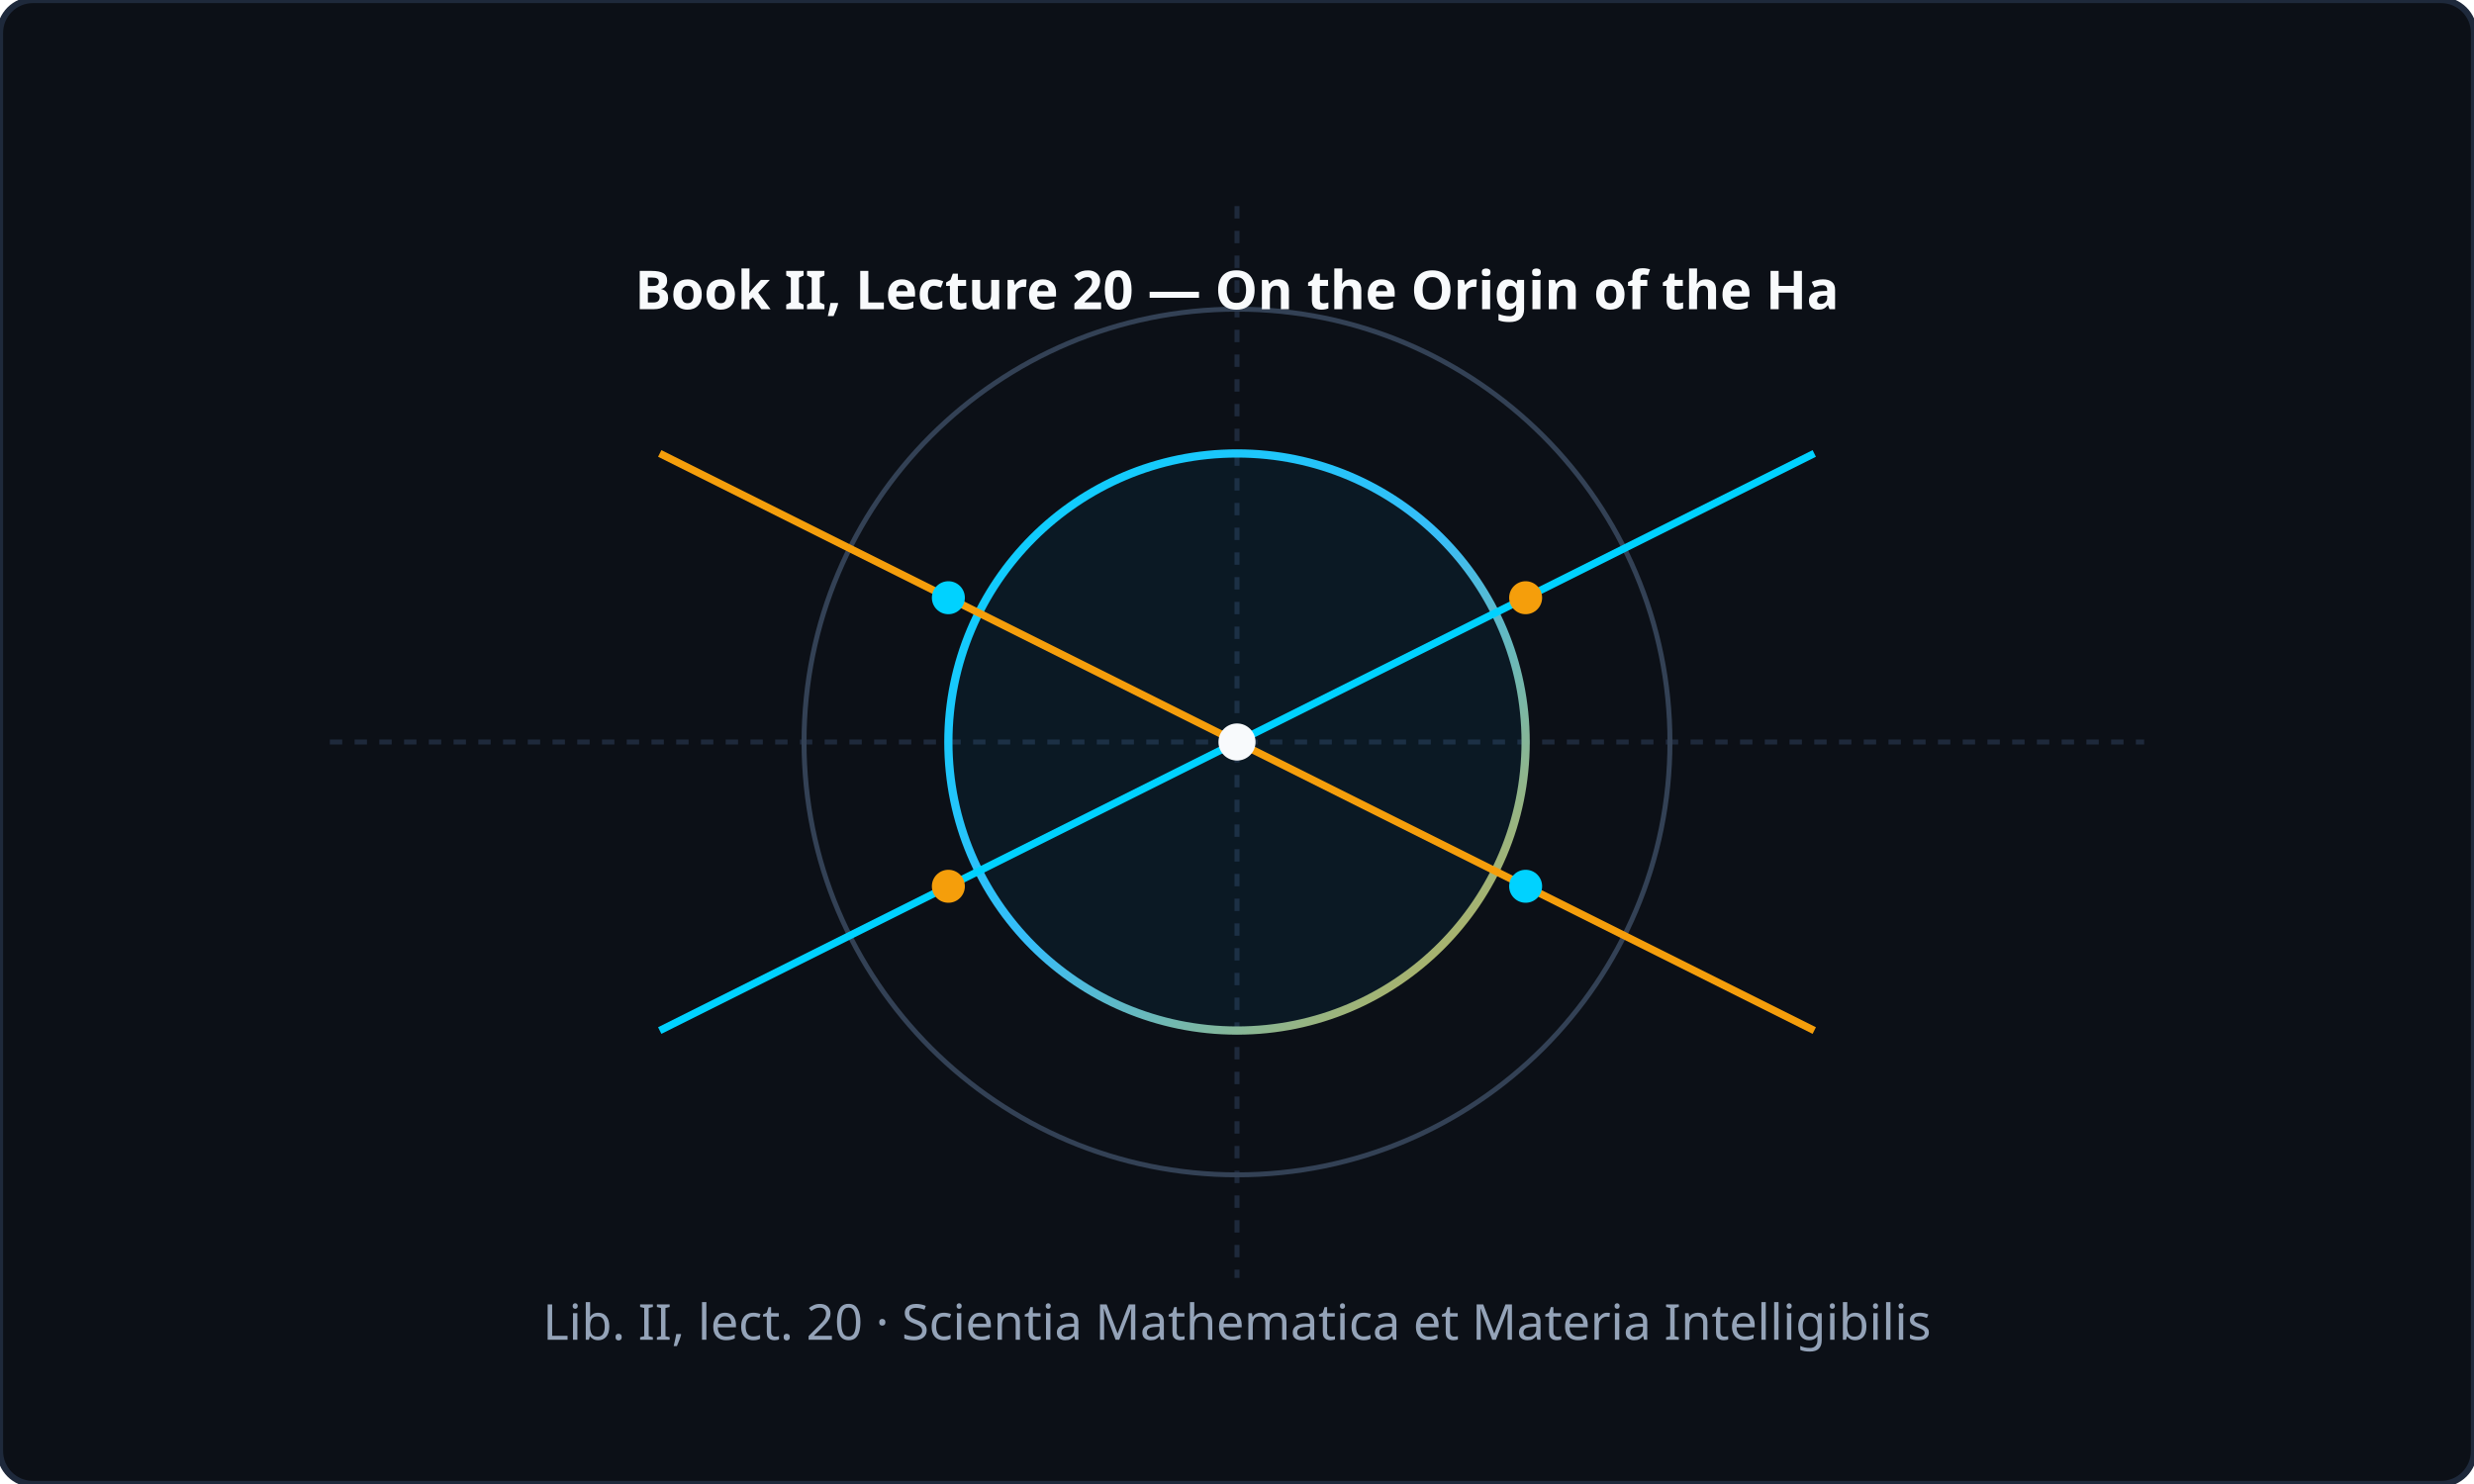
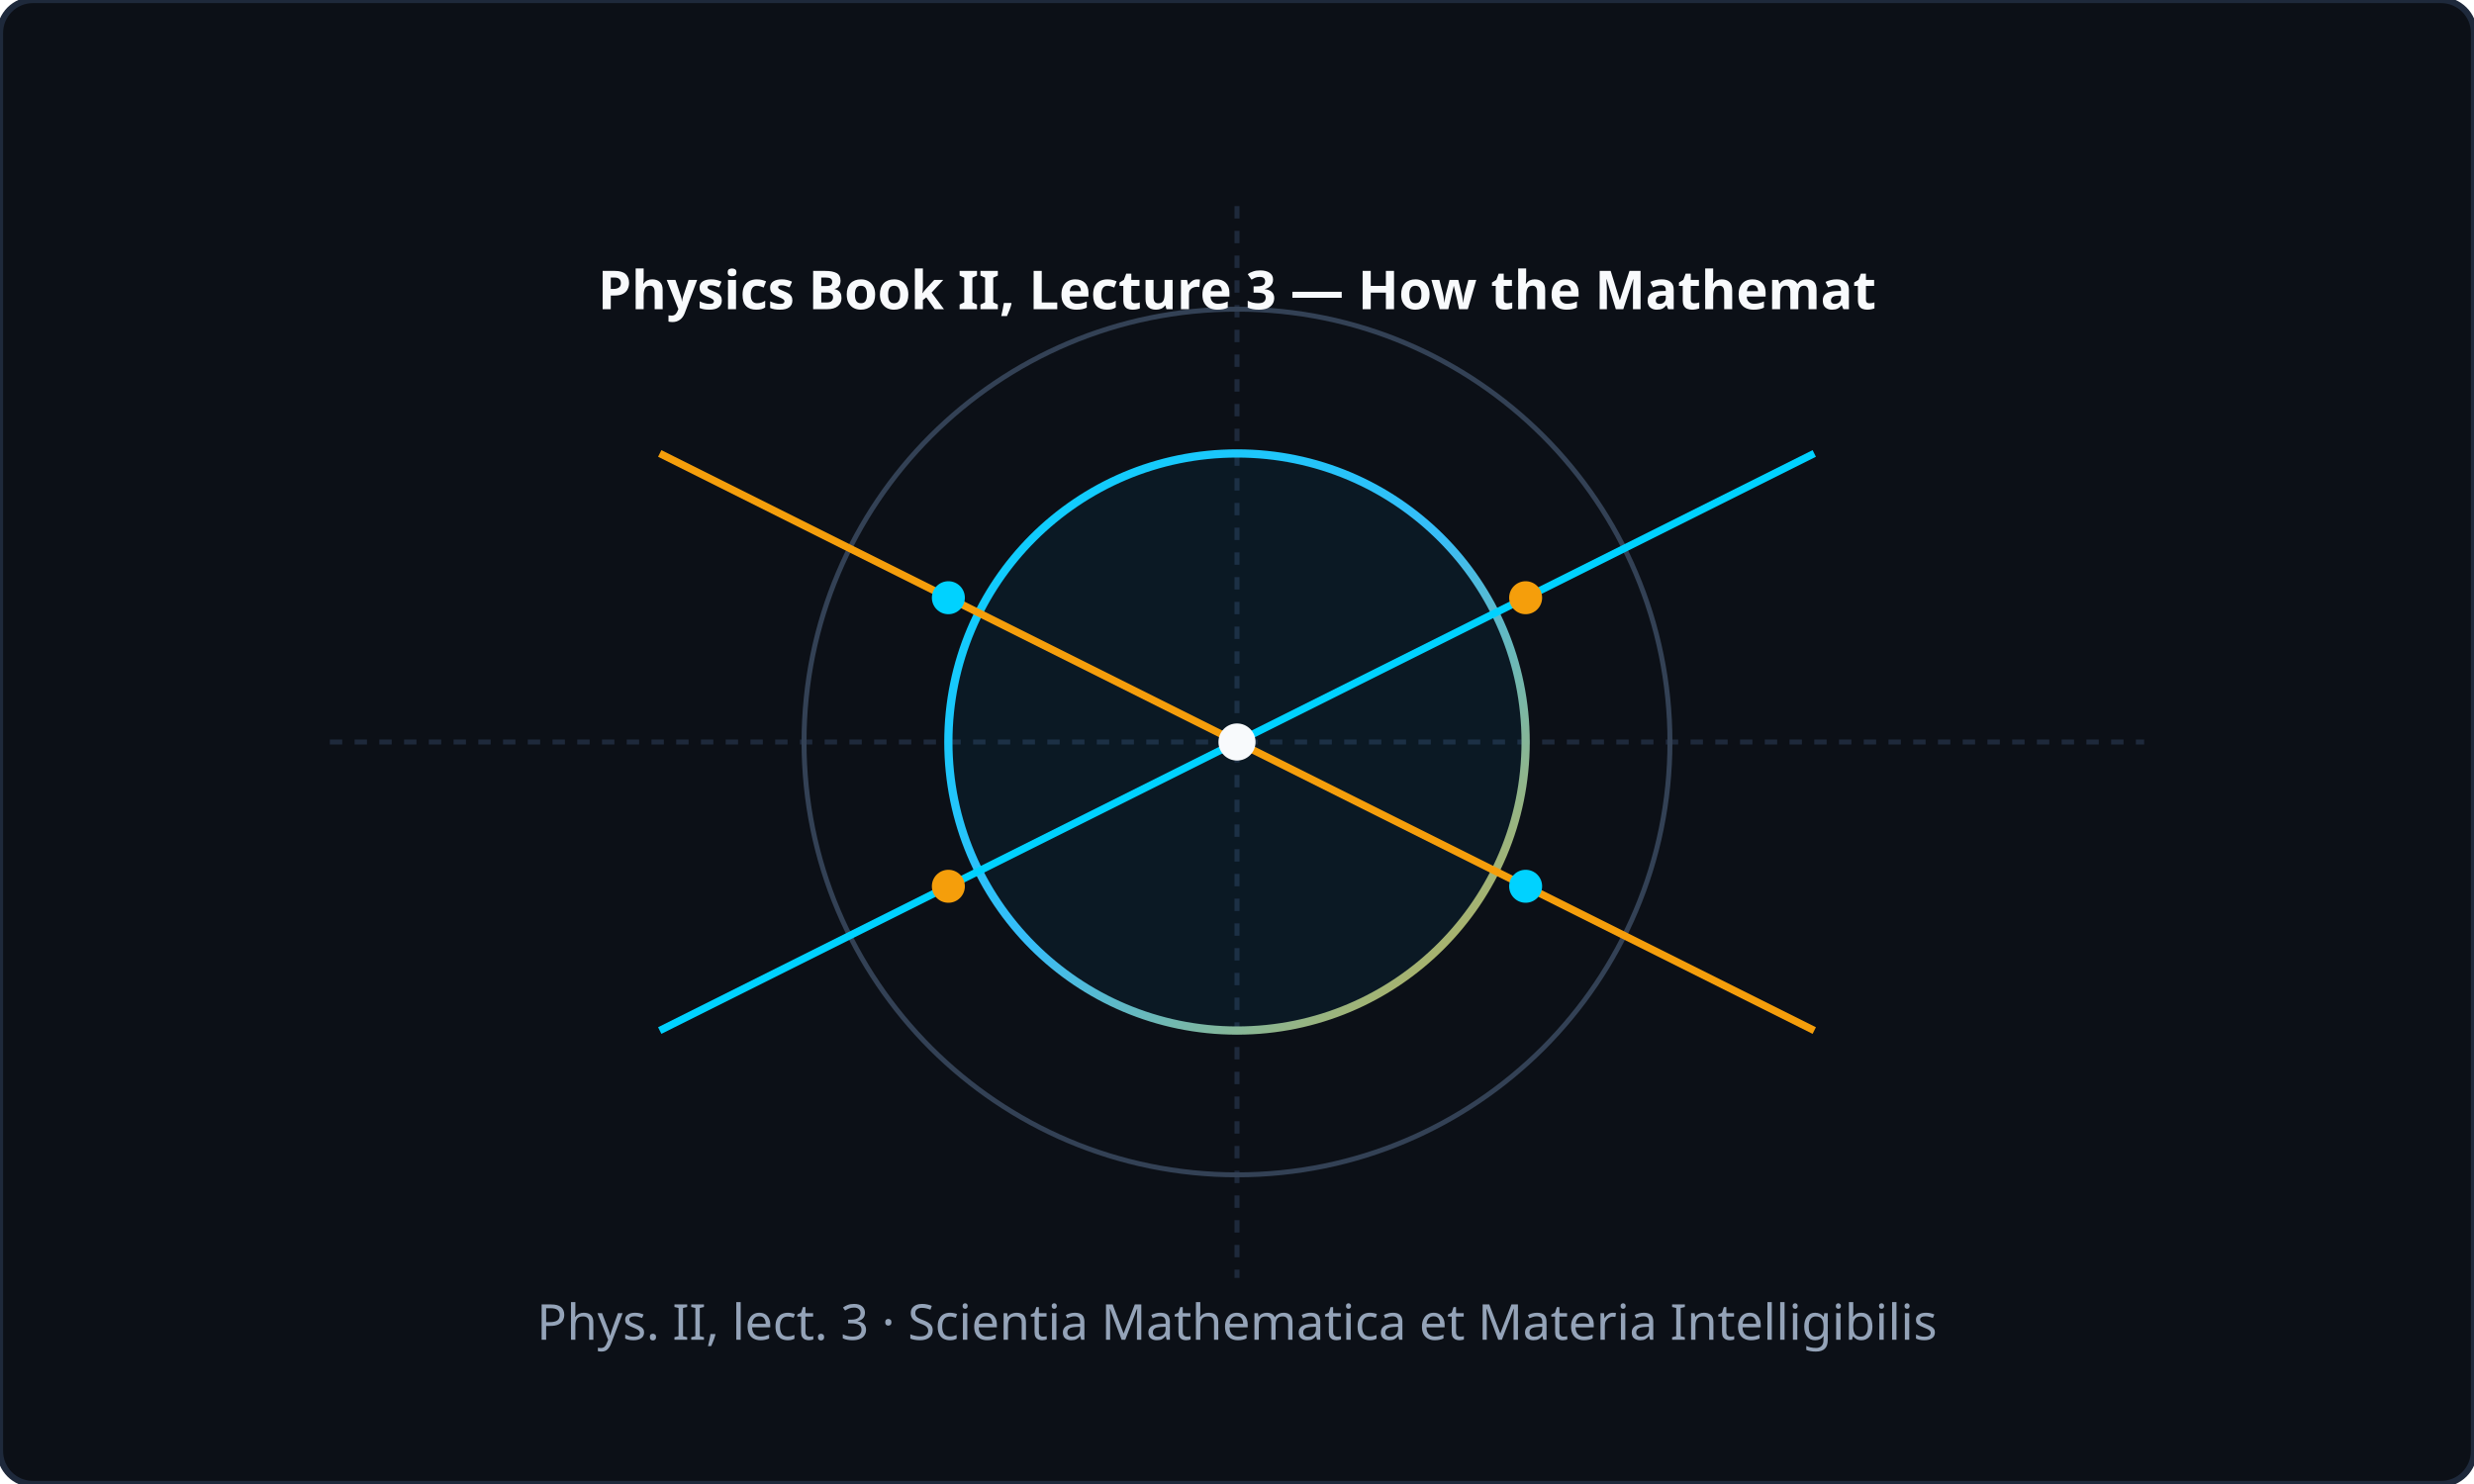
<svg xmlns="http://www.w3.org/2000/svg" viewBox="0 0 600 360" width="100%" height="auto">
  <rect width="600" height="360" rx="8" fill="#0c1017" stroke="#1e293b" stroke-width="1.5" />
  <defs>
    <linearGradient id="geomGrad" x1="0%" y1="0%" x2="100%" y2="100%">
      <stop offset="0%" stop-color="#00d2ff" />
      <stop offset="50%" stop-color="#38bdf8" />
      <stop offset="100%" stop-color="#d4af37" />
    </linearGradient>
  </defs>
  <line x1="80" y1="180" x2="520" y2="180" stroke="#1e293b" stroke-width="1.2" stroke-dasharray="3,3" />
  <line x1="300" y1="50" x2="300" y2="310" stroke="#1e293b" stroke-width="1.2" stroke-dasharray="3,3" />
  <circle cx="300" cy="180" r="105" fill="none" stroke="#334155" stroke-width="1.2" />
  <circle cx="300" cy="180" r="70" fill="#0284c7" fill-opacity="0.08" stroke="url(#geomGrad)" stroke-width="2" />
  <line x1="160" y1="110" x2="440" y2="250" stroke="#f59e0b" stroke-width="1.8" />
  <line x1="160" y1="250" x2="440" y2="110" stroke="#00d2ff" stroke-width="1.8" />
  <circle cx="300" cy="180" r="4.5" fill="#f8fafc" />
  <circle cx="230" cy="145" r="4" fill="#00d2ff" />
  <circle cx="370" cy="215" r="4" fill="#00d2ff" />
  <circle cx="230" cy="215" r="4" fill="#f59e0b" />
  <circle cx="370" cy="145" r="4" fill="#f59e0b" />
-   <text x="300" y="75" fill="#f8fafc" font-size="13" font-family="system-ui, sans-serif" text-anchor="middle" font-weight="600">Book II, Lecture 20 — On the Origin of the Ha</text>
-   <text x="300" y="325" fill="#94a3b8" font-size="12" font-family="system-ui, sans-serif" text-anchor="middle">Lib. II, lect. 20 · Scientia Mathematica et Materia Intelligibilis</text>
+   <text x="300" y="75" fill="#f8fafc" font-size="13" font-family="system-ui, sans-serif" text-anchor="middle" font-weight="600">Physics Book II, Lecture 3 — How the Mathemat</text>
+   <text x="300" y="325" fill="#94a3b8" font-size="12" font-family="system-ui, sans-serif" text-anchor="middle">Phys. II, lect. 3 · Scientia Mathematica et Materia Intelligibilis</text>
</svg>
